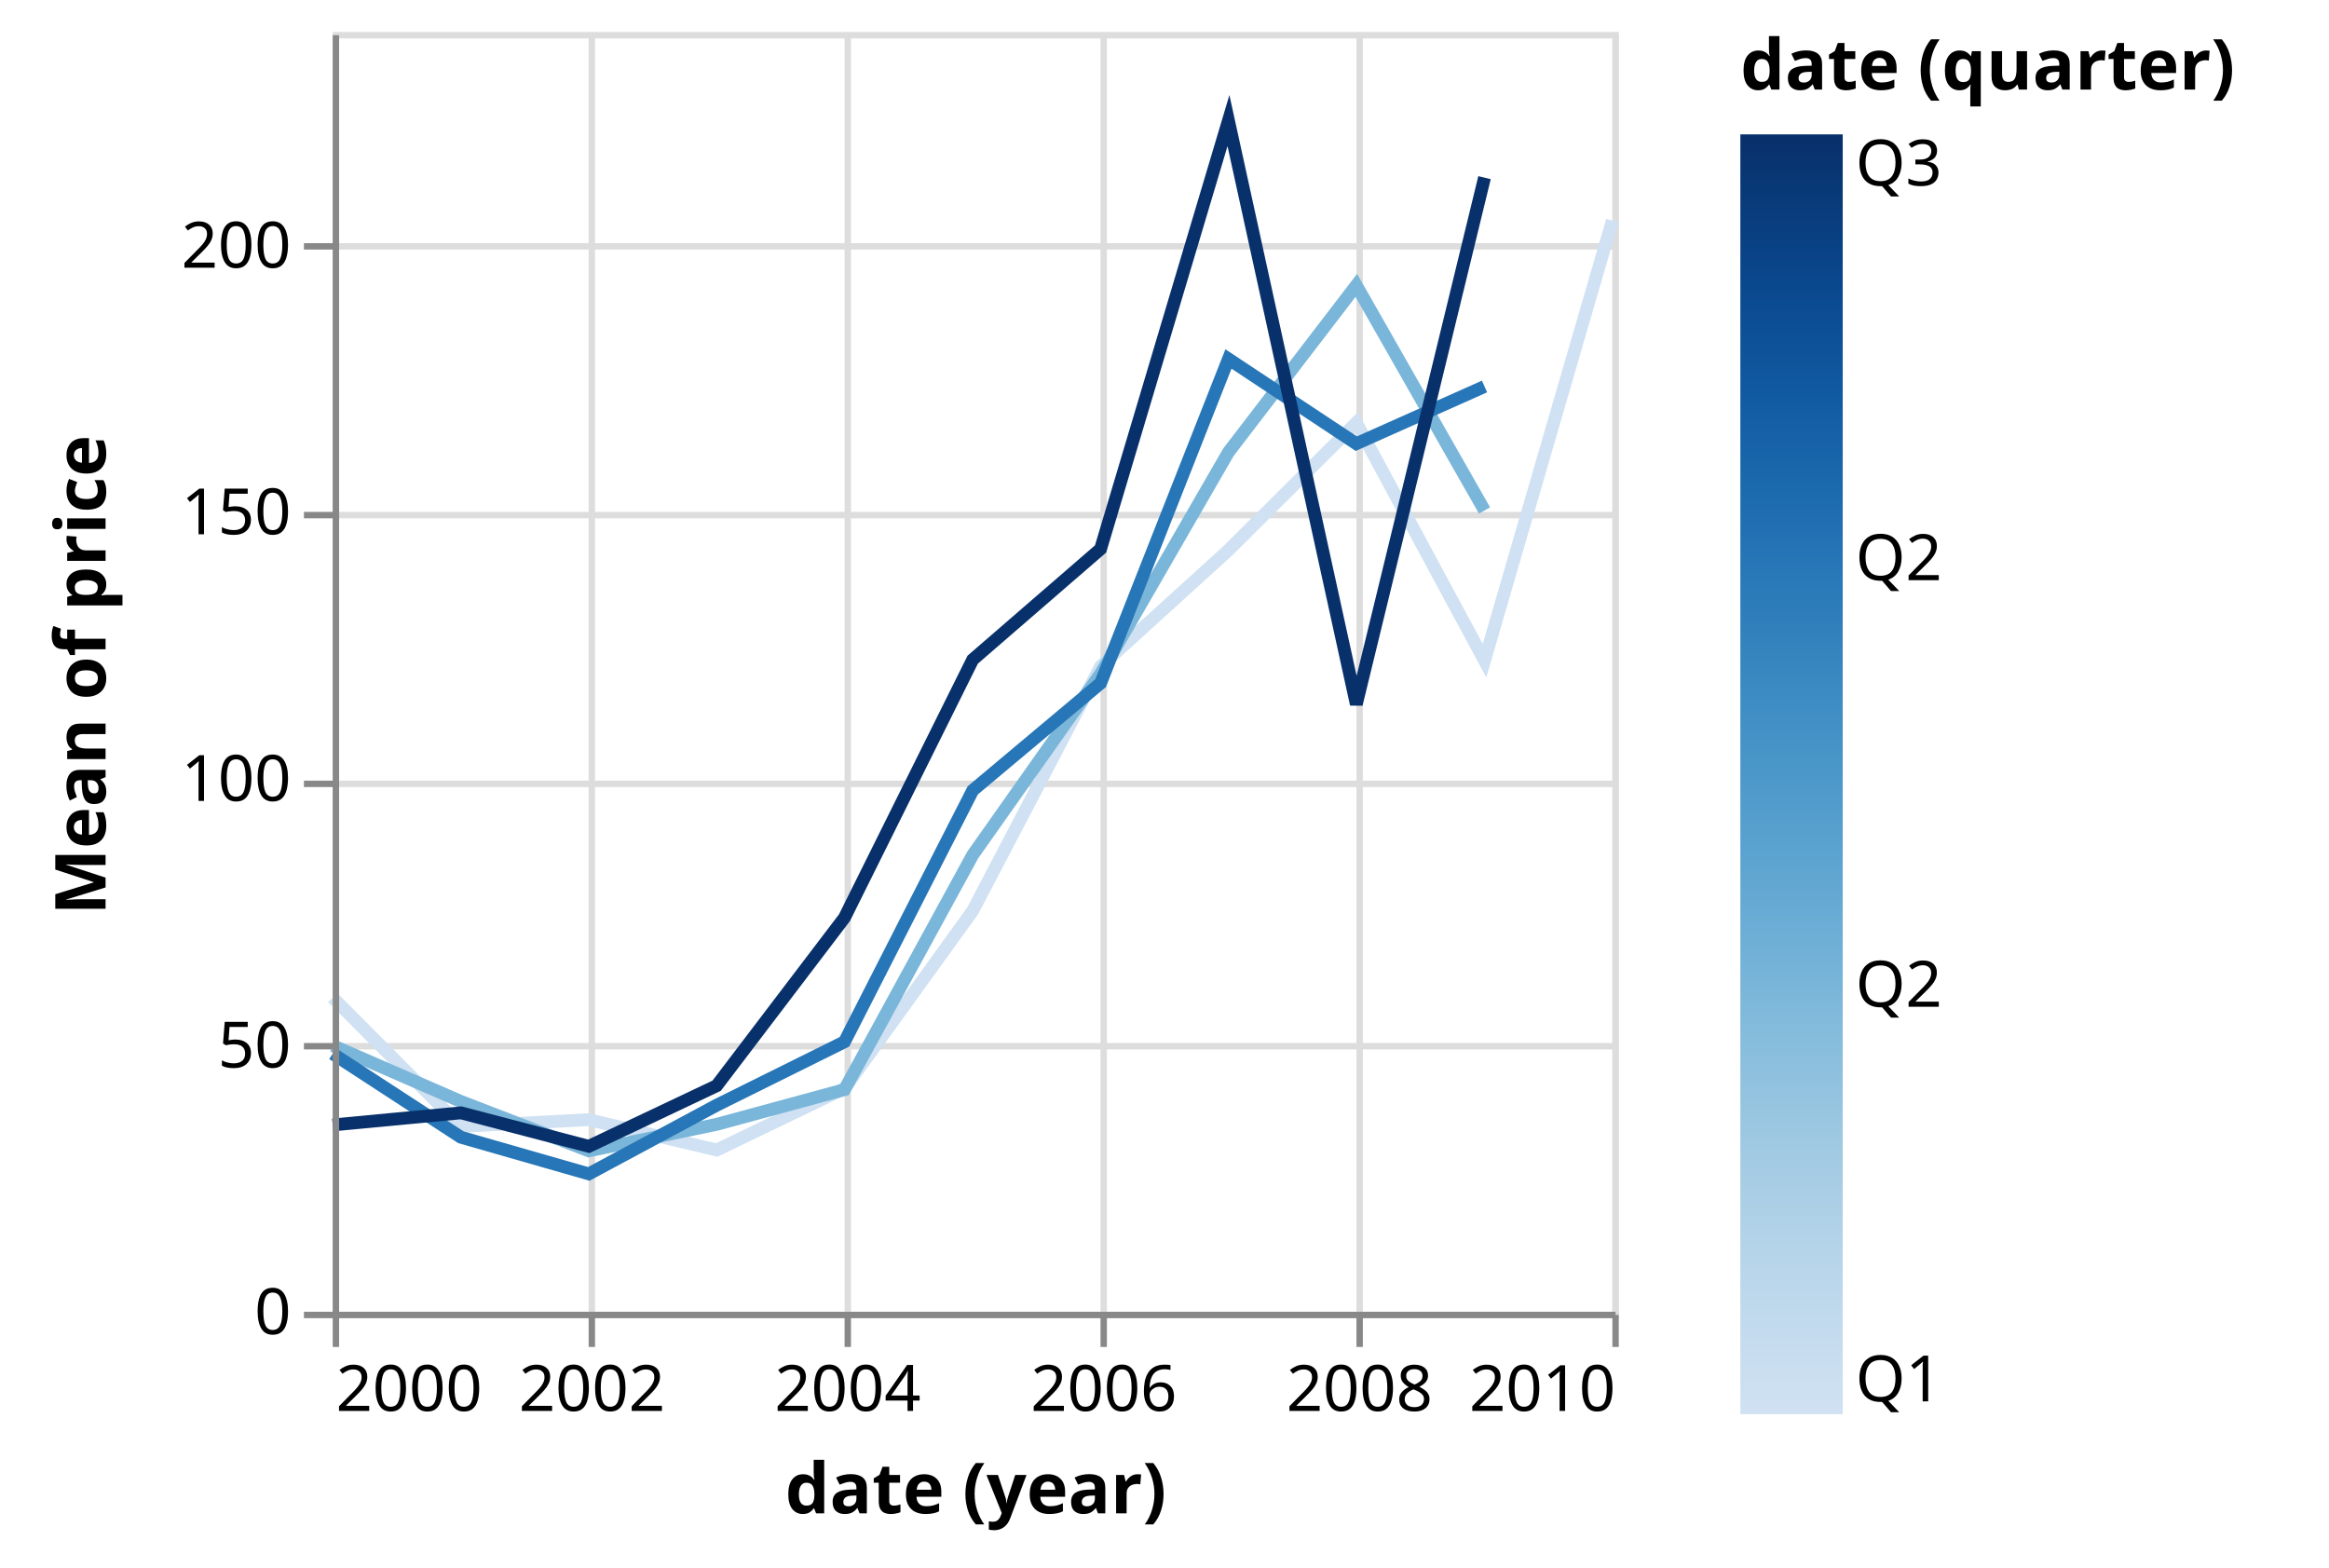
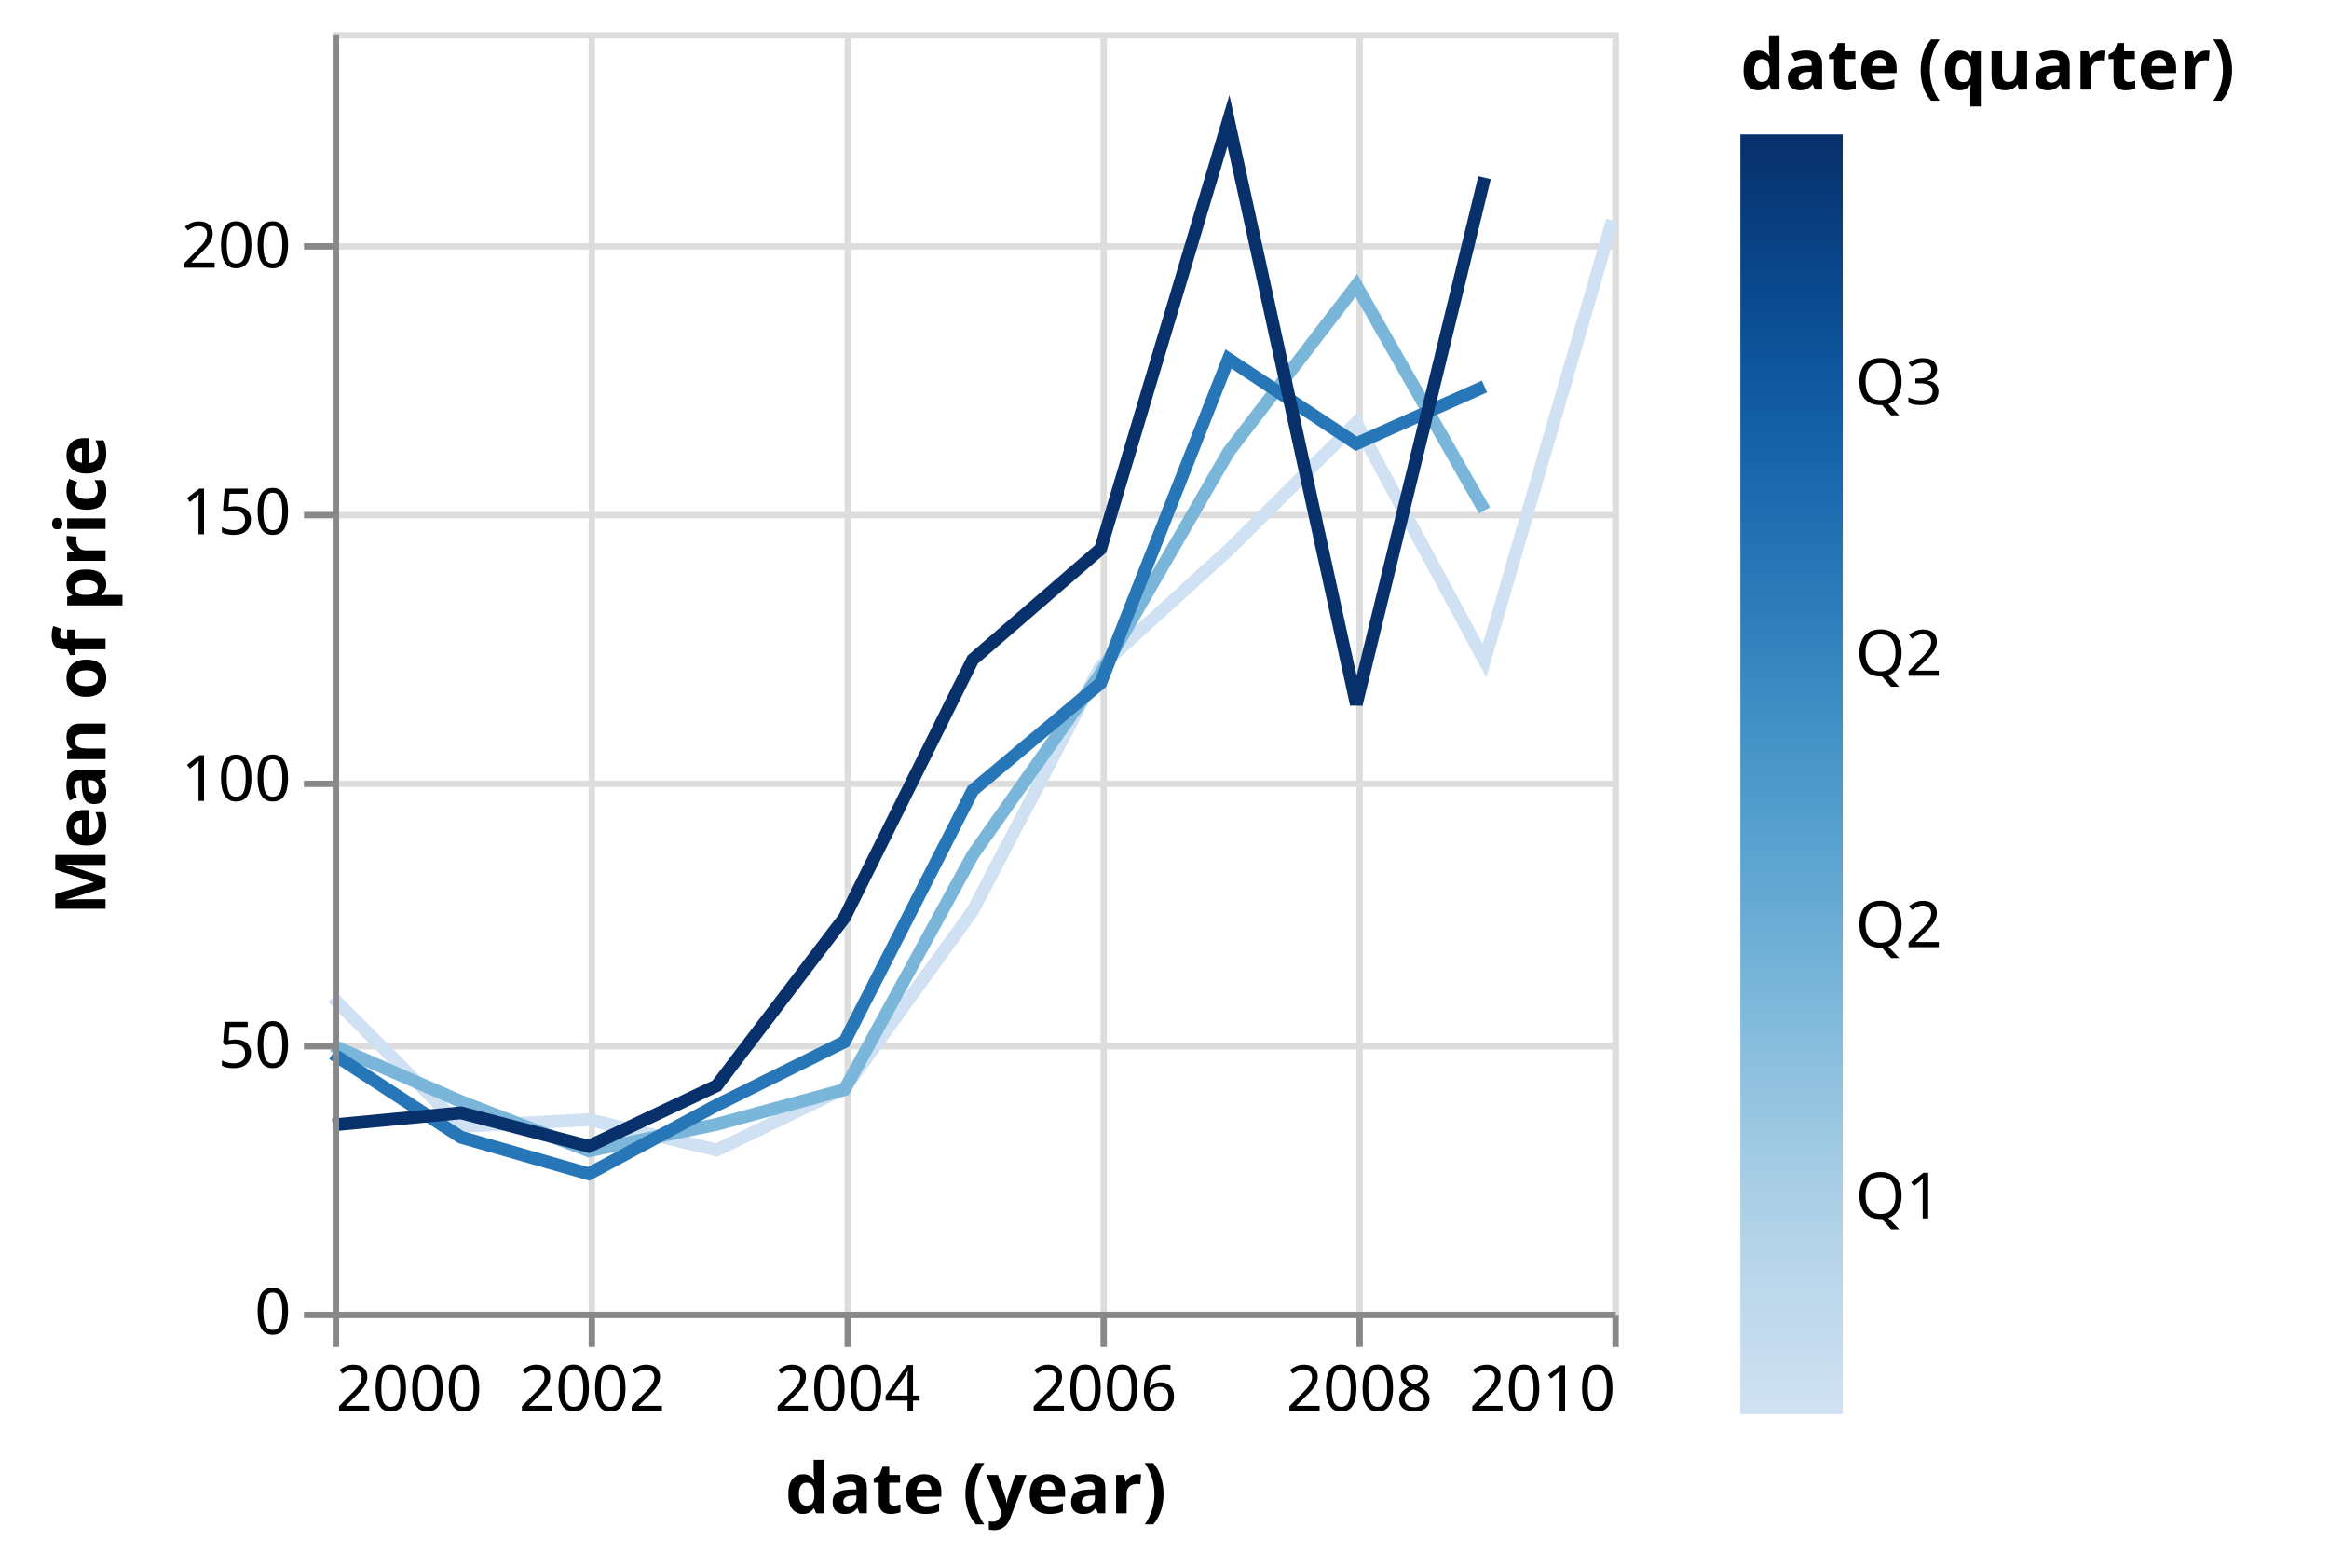
<svg xmlns="http://www.w3.org/2000/svg" class="marks" width="364" height="245" viewBox="0 0 364 245" version="1.1">
  <defs>
    <linearGradient id="gradient_0" x1="0" x2="0" y1="1" y2="0">
      <stop offset="0" stop-color="rgb(207, 225, 242)" />
      <stop offset="0.041" stop-color="rgb(200, 221, 239)" />
      <stop offset="0.126" stop-color="rgb(181, 212, 233)" />
      <stop offset="0.21" stop-color="rgb(159, 201, 226)" />
      <stop offset="0.295" stop-color="rgb(133, 188, 220)" />
      <stop offset="0.38" stop-color="rgb(107, 173, 213)" />
      <stop offset="0.465" stop-color="rgb(84, 158, 205)" />
      <stop offset="0.55" stop-color="rgb(63, 142, 196)" />
      <stop offset="0.634" stop-color="rgb(45, 124, 186)" />
      <stop offset="0.719" stop-color="rgb(29, 107, 175)" />
      <stop offset="0.804" stop-color="rgb(16, 89, 161)" />
      <stop offset="0.889" stop-color="rgb(10, 71, 140)" />
      <stop offset="0.974" stop-color="rgb(8, 54, 115)" />
      <stop offset="1" stop-color="rgb(8, 48, 107)" />
    </linearGradient>
  </defs>
  <g transform="translate(52,5)">
    <g class="mark-group role-frame root">
      <g transform="translate(0,0)">
        <path class="background" d="M0.5,0.5h200v200h-200Z" style="fill: none; stroke: #ddd;" />
        <g>
          <g class="mark-group role-axis">
            <g transform="translate(0.5,200.5)">
              <path class="background" d="M0,0h0v0h0Z" style="pointer-events: none; fill: none;" />
              <g>
                <g class="mark-rule role-axis-grid" style="pointer-events: none;">
                  <line transform="translate(0,-200)" x2="0" y2="200" style="fill: none; stroke: #ddd; stroke-width: 1; opacity: 1;" />
                  <line transform="translate(40,-200)" x2="0" y2="200" style="fill: none; stroke: #ddd; stroke-width: 1; opacity: 1;" />
                  <line transform="translate(80,-200)" x2="0" y2="200" style="fill: none; stroke: #ddd; stroke-width: 1; opacity: 1;" />
                  <line transform="translate(120,-200)" x2="0" y2="200" style="fill: none; stroke: #ddd; stroke-width: 1; opacity: 1;" />
                  <line transform="translate(160,-200)" x2="0" y2="200" style="fill: none; stroke: #ddd; stroke-width: 1; opacity: 1;" />
                  <line transform="translate(200,-200)" x2="0" y2="200" style="fill: none; stroke: #ddd; stroke-width: 1; opacity: 1;" />
                </g>
              </g>
            </g>
          </g>
          <g class="mark-group role-axis">
            <g transform="translate(0.5,0.5)">
              <path class="background" d="M0,0h0v0h0Z" style="pointer-events: none; fill: none;" />
              <g>
                <g class="mark-rule role-axis-grid" style="pointer-events: none;">
                  <line transform="translate(0,200)" x2="200" y2="0" style="fill: none; stroke: #ddd; stroke-width: 1; opacity: 1;" />
                  <line transform="translate(0,158)" x2="200" y2="0" style="fill: none; stroke: #ddd; stroke-width: 1; opacity: 1;" />
                  <line transform="translate(0,117)" x2="200" y2="0" style="fill: none; stroke: #ddd; stroke-width: 1; opacity: 1;" />
                  <line transform="translate(0,75)" x2="200" y2="0" style="fill: none; stroke: #ddd; stroke-width: 1; opacity: 1;" />
                  <line transform="translate(0,33)" x2="200" y2="0" style="fill: none; stroke: #ddd; stroke-width: 1; opacity: 1;" />
                </g>
              </g>
            </g>
          </g>
          <g class="mark-group role-scope pathgroup">
            <g transform="translate(0,0)">
              <path class="background" d="M0,0h200v200h-200Z" style="fill: none;" />
              <g>
                <g class="mark-line role-mark marks">
                  <path d="M200,29.481L180.016,98.251L159.978,61.057L139.995,80.977L120.011,99.14L100.027,137.328L79.989,165.101L60.005,174.724L40.022,169.977L20.038,171.031L0,150.896" style="fill: none; stroke: rgb(207, 225, 242); stroke-width: 2;" />
                </g>
              </g>
            </g>
            <g transform="translate(0,0)">
              <path class="background" d="M0,0h200v200h-200Z" style="fill: none;" />
              <g>
                <g class="mark-line role-mark marks">
                  <path d="M180.016,74.776L159.978,39.597L139.995,65.665L120.011,100.292L100.027,128.616L79.989,165.283L60.005,170.71L40.022,174.851L20.038,167.137L0,158.406" style="fill: none; stroke: rgb(122, 182, 217); stroke-width: 2;" />
                </g>
              </g>
            </g>
            <g transform="translate(0,0)">
              <path class="background" d="M0,0h200v200h-200Z" style="fill: none;" />
              <g>
                <g class="mark-line role-mark marks">
                  <path d="M180.016,55.399L159.978,64.337L139.995,51.097L120.011,101.762L100.027,118.52L79.989,157.81L60.005,167.722L40.022,178.455L20.038,172.727L0,159.674" style="fill: none; stroke: rgb(39, 118, 183); stroke-width: 2;" />
                </g>
              </g>
            </g>
            <g transform="translate(0,0)">
              <path class="background" d="M0,0h200v200h-200Z" style="fill: none;" />
              <g>
                <g class="mark-line role-mark marks">
                  <path d="M180.016,22.766L159.978,105.057L139.995,13.844L120.011,80.788L100.027,98.087L79.989,138.404L60.005,164.674L40.022,174.147L20.038,168.912L0,170.803" style="fill: none; stroke: rgb(8, 48, 107); stroke-width: 2;" />
                </g>
              </g>
            </g>
          </g>
          <g class="mark-group role-legend">
            <g transform="translate(220,0)">
-               <path class="background" d="M0,0h87v217h-87Z" style="pointer-events: none; fill: none;" />
+               <path class="background" d="M0,0h87v216h-87Z" style="pointer-events: none; fill: none;" />
              <g>
                <g class="mark-group role-legend-entry">
                  <g transform="translate(0,16)">
                    <path class="background" d="M0,0h0v0h0Z" style="pointer-events: none; fill: none;" />
                    <g>
                      <g class="mark-rect role-legend-gradient" style="pointer-events: none;">
                        <path d="M0,0h16v200h-16Z" style="fill: url(#gradient_0); stroke: #ddd; stroke-width: 0; opacity: 1;" />
                      </g>
                      <g class="mark-text role-legend-label" style="pointer-events: none;">
-                         <text text-anchor="start" transform="translate(18,198)" style="font-family: sans-serif; font-size: 10px; fill: #000; opacity: 1;">Q1</text>
-                         <text text-anchor="start" transform="translate(18,136.3333)" style="font-family: sans-serif; font-size: 10px; fill: #000; opacity: 1;">Q2</text>
-                         <text text-anchor="start" transform="translate(18,69.66667)" style="font-family: sans-serif; font-size: 10px; fill: #000; opacity: 1;">Q2</text>
-                         <text text-anchor="start" transform="translate(18,8)" style="font-family: sans-serif; font-size: 10px; fill: #000; opacity: 1;">Q3</text>
+                         <text text-anchor="start" transform="translate(18,169.4173)" style="font-family: sans-serif; font-size: 10px; fill: #000; opacity: 1;">Q1</text>
+                         <text text-anchor="start" transform="translate(18,127.015)" style="font-family: sans-serif; font-size: 10px; fill: #000; opacity: 1;">Q2</text>
+                         <text text-anchor="start" transform="translate(18,84.61265)" style="font-family: sans-serif; font-size: 10px; fill: #000; opacity: 1;">Q2</text>
+                         <text text-anchor="start" transform="translate(18,42.2103)" style="font-family: sans-serif; font-size: 10px; fill: #000; opacity: 1;">Q3</text>
                      </g>
                    </g>
                  </g>
                </g>
                <g class="mark-text role-legend-title" style="pointer-events: none;">
                  <text text-anchor="start" transform="translate(0,9)" style="font-family: sans-serif; font-size: 11px; font-weight: bold; fill: #000; opacity: 1;">date (quarter)</text>
                </g>
              </g>
            </g>
          </g>
          <g class="mark-group role-axis">
            <g transform="translate(0.5,200.5)">
              <path class="background" d="M0,0h0v0h0Z" style="pointer-events: none; fill: none;" />
              <g>
                <g class="mark-rule role-axis-tick" style="pointer-events: none;">
                  <line transform="translate(0,0)" x2="0" y2="5" style="fill: none; stroke: #888; stroke-width: 1; opacity: 1;" />
                  <line transform="translate(40,0)" x2="0" y2="5" style="fill: none; stroke: #888; stroke-width: 1; opacity: 1;" />
                  <line transform="translate(80,0)" x2="0" y2="5" style="fill: none; stroke: #888; stroke-width: 1; opacity: 1;" />
                  <line transform="translate(120,0)" x2="0" y2="5" style="fill: none; stroke: #888; stroke-width: 1; opacity: 1;" />
                  <line transform="translate(160,0)" x2="0" y2="5" style="fill: none; stroke: #888; stroke-width: 1; opacity: 1;" />
                  <line transform="translate(200,0)" x2="0" y2="5" style="fill: none; stroke: #888; stroke-width: 1; opacity: 1;" />
                </g>
                <g class="mark-text role-axis-label" style="pointer-events: none;">
                  <text text-anchor="start" transform="translate(0,15)" style="font-family: sans-serif; font-size: 10px; fill: #000; opacity: 1;">2000</text>
                  <text text-anchor="middle" transform="translate(40.0219,15)" style="font-family: sans-serif; font-size: 10px; fill: #000; opacity: 1;">2002</text>
                  <text text-anchor="middle" transform="translate(79.98905,15)" style="font-family: sans-serif; font-size: 10px; fill: #000; opacity: 1;">2004</text>
                  <text text-anchor="middle" transform="translate(120.0109,15)" style="font-family: sans-serif; font-size: 10px; fill: #000; opacity: 1;">2006</text>
                  <text text-anchor="middle" transform="translate(159.9781,15)" style="font-family: sans-serif; font-size: 10px; fill: #000; opacity: 1;">2008</text>
                  <text text-anchor="end" transform="translate(200,15)" style="font-family: sans-serif; font-size: 10px; fill: #000; opacity: 1;">2010</text>
                </g>
                <g class="mark-rule role-axis-domain" style="pointer-events: none;">
                  <line transform="translate(0,0)" x2="200" y2="0" style="fill: none; stroke: #888; stroke-width: 1; opacity: 1;" />
                </g>
                <g class="mark-text role-axis-title" style="pointer-events: none;">
                  <text text-anchor="middle" transform="translate(100,31)" style="font-family: sans-serif; font-size: 11px; font-weight: bold; fill: #000; opacity: 1;">date (year)</text>
                </g>
              </g>
            </g>
          </g>
          <g class="mark-group role-axis">
            <g transform="translate(0.5,0.5)">
              <path class="background" d="M0,0h0v0h0Z" style="pointer-events: none; fill: none;" />
              <g>
                <g class="mark-rule role-axis-tick" style="pointer-events: none;">
                  <line transform="translate(0,200)" x2="-5" y2="0" style="fill: none; stroke: #888; stroke-width: 1; opacity: 1;" />
                  <line transform="translate(0,158)" x2="-5" y2="0" style="fill: none; stroke: #888; stroke-width: 1; opacity: 1;" />
                  <line transform="translate(0,117)" x2="-5" y2="0" style="fill: none; stroke: #888; stroke-width: 1; opacity: 1;" />
                  <line transform="translate(0,75)" x2="-5" y2="0" style="fill: none; stroke: #888; stroke-width: 1; opacity: 1;" />
                  <line transform="translate(0,33)" x2="-5" y2="0" style="fill: none; stroke: #888; stroke-width: 1; opacity: 1;" />
                </g>
                <g class="mark-text role-axis-label" style="pointer-events: none;">
                  <text text-anchor="end" transform="translate(-7,203)" style="font-family: sans-serif; font-size: 10px; fill: #000; opacity: 1;">0</text>
                  <text text-anchor="end" transform="translate(-7,161.3333)" style="font-family: sans-serif; font-size: 10px; fill: #000; opacity: 1;">50</text>
                  <text text-anchor="end" transform="translate(-7,119.6667)" style="font-family: sans-serif; font-size: 10px; fill: #000; opacity: 1;">100</text>
                  <text text-anchor="end" transform="translate(-7,78)" style="font-family: sans-serif; font-size: 10px; fill: #000; opacity: 1;">150</text>
                  <text text-anchor="end" transform="translate(-7,36.33333)" style="font-family: sans-serif; font-size: 10px; fill: #000; opacity: 1;">200</text>
                </g>
                <g class="mark-rule role-axis-domain" style="pointer-events: none;">
                  <line transform="translate(0,200)" x2="0" y2="-200" style="fill: none; stroke: #888; stroke-width: 1; opacity: 1;" />
                </g>
                <g class="mark-text role-axis-title" style="pointer-events: none;">
                  <text text-anchor="middle" transform="translate(-34,100) rotate(-90) translate(0,-2)" style="font-family: sans-serif; font-size: 11px; font-weight: bold; fill: #000; opacity: 1;">Mean of price</text>
                </g>
              </g>
            </g>
          </g>
        </g>
      </g>
    </g>
  </g>
</svg>
